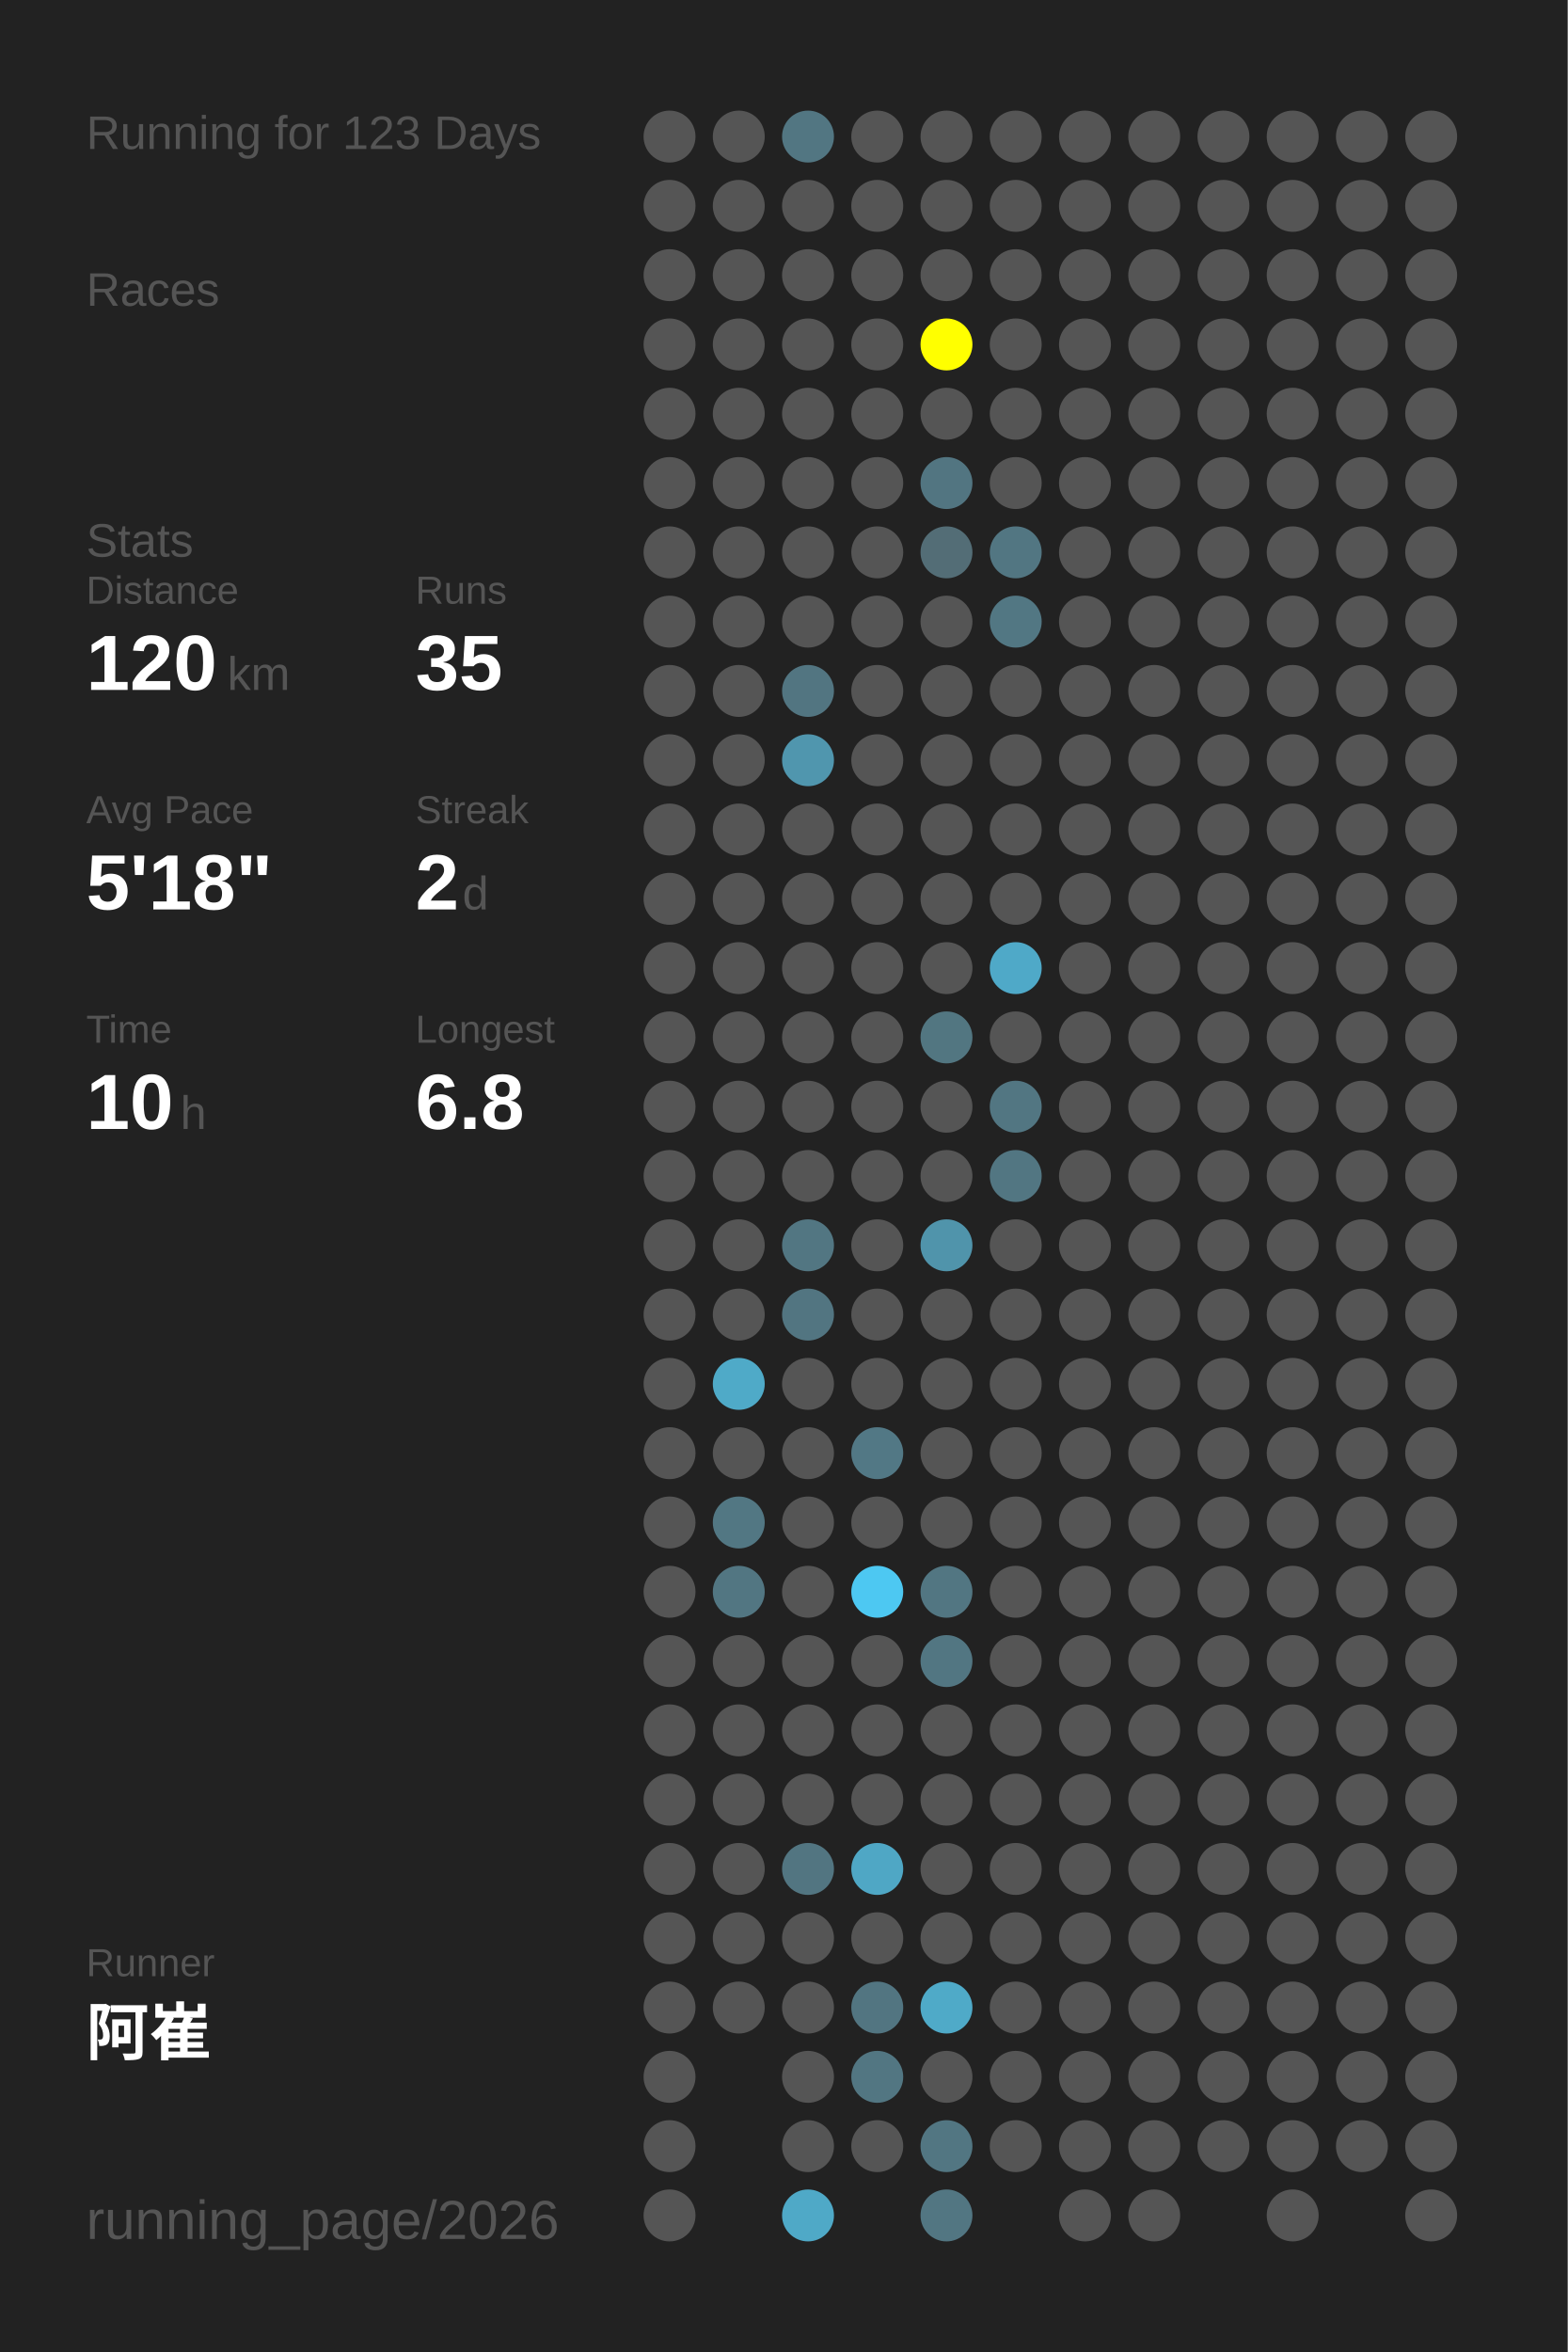
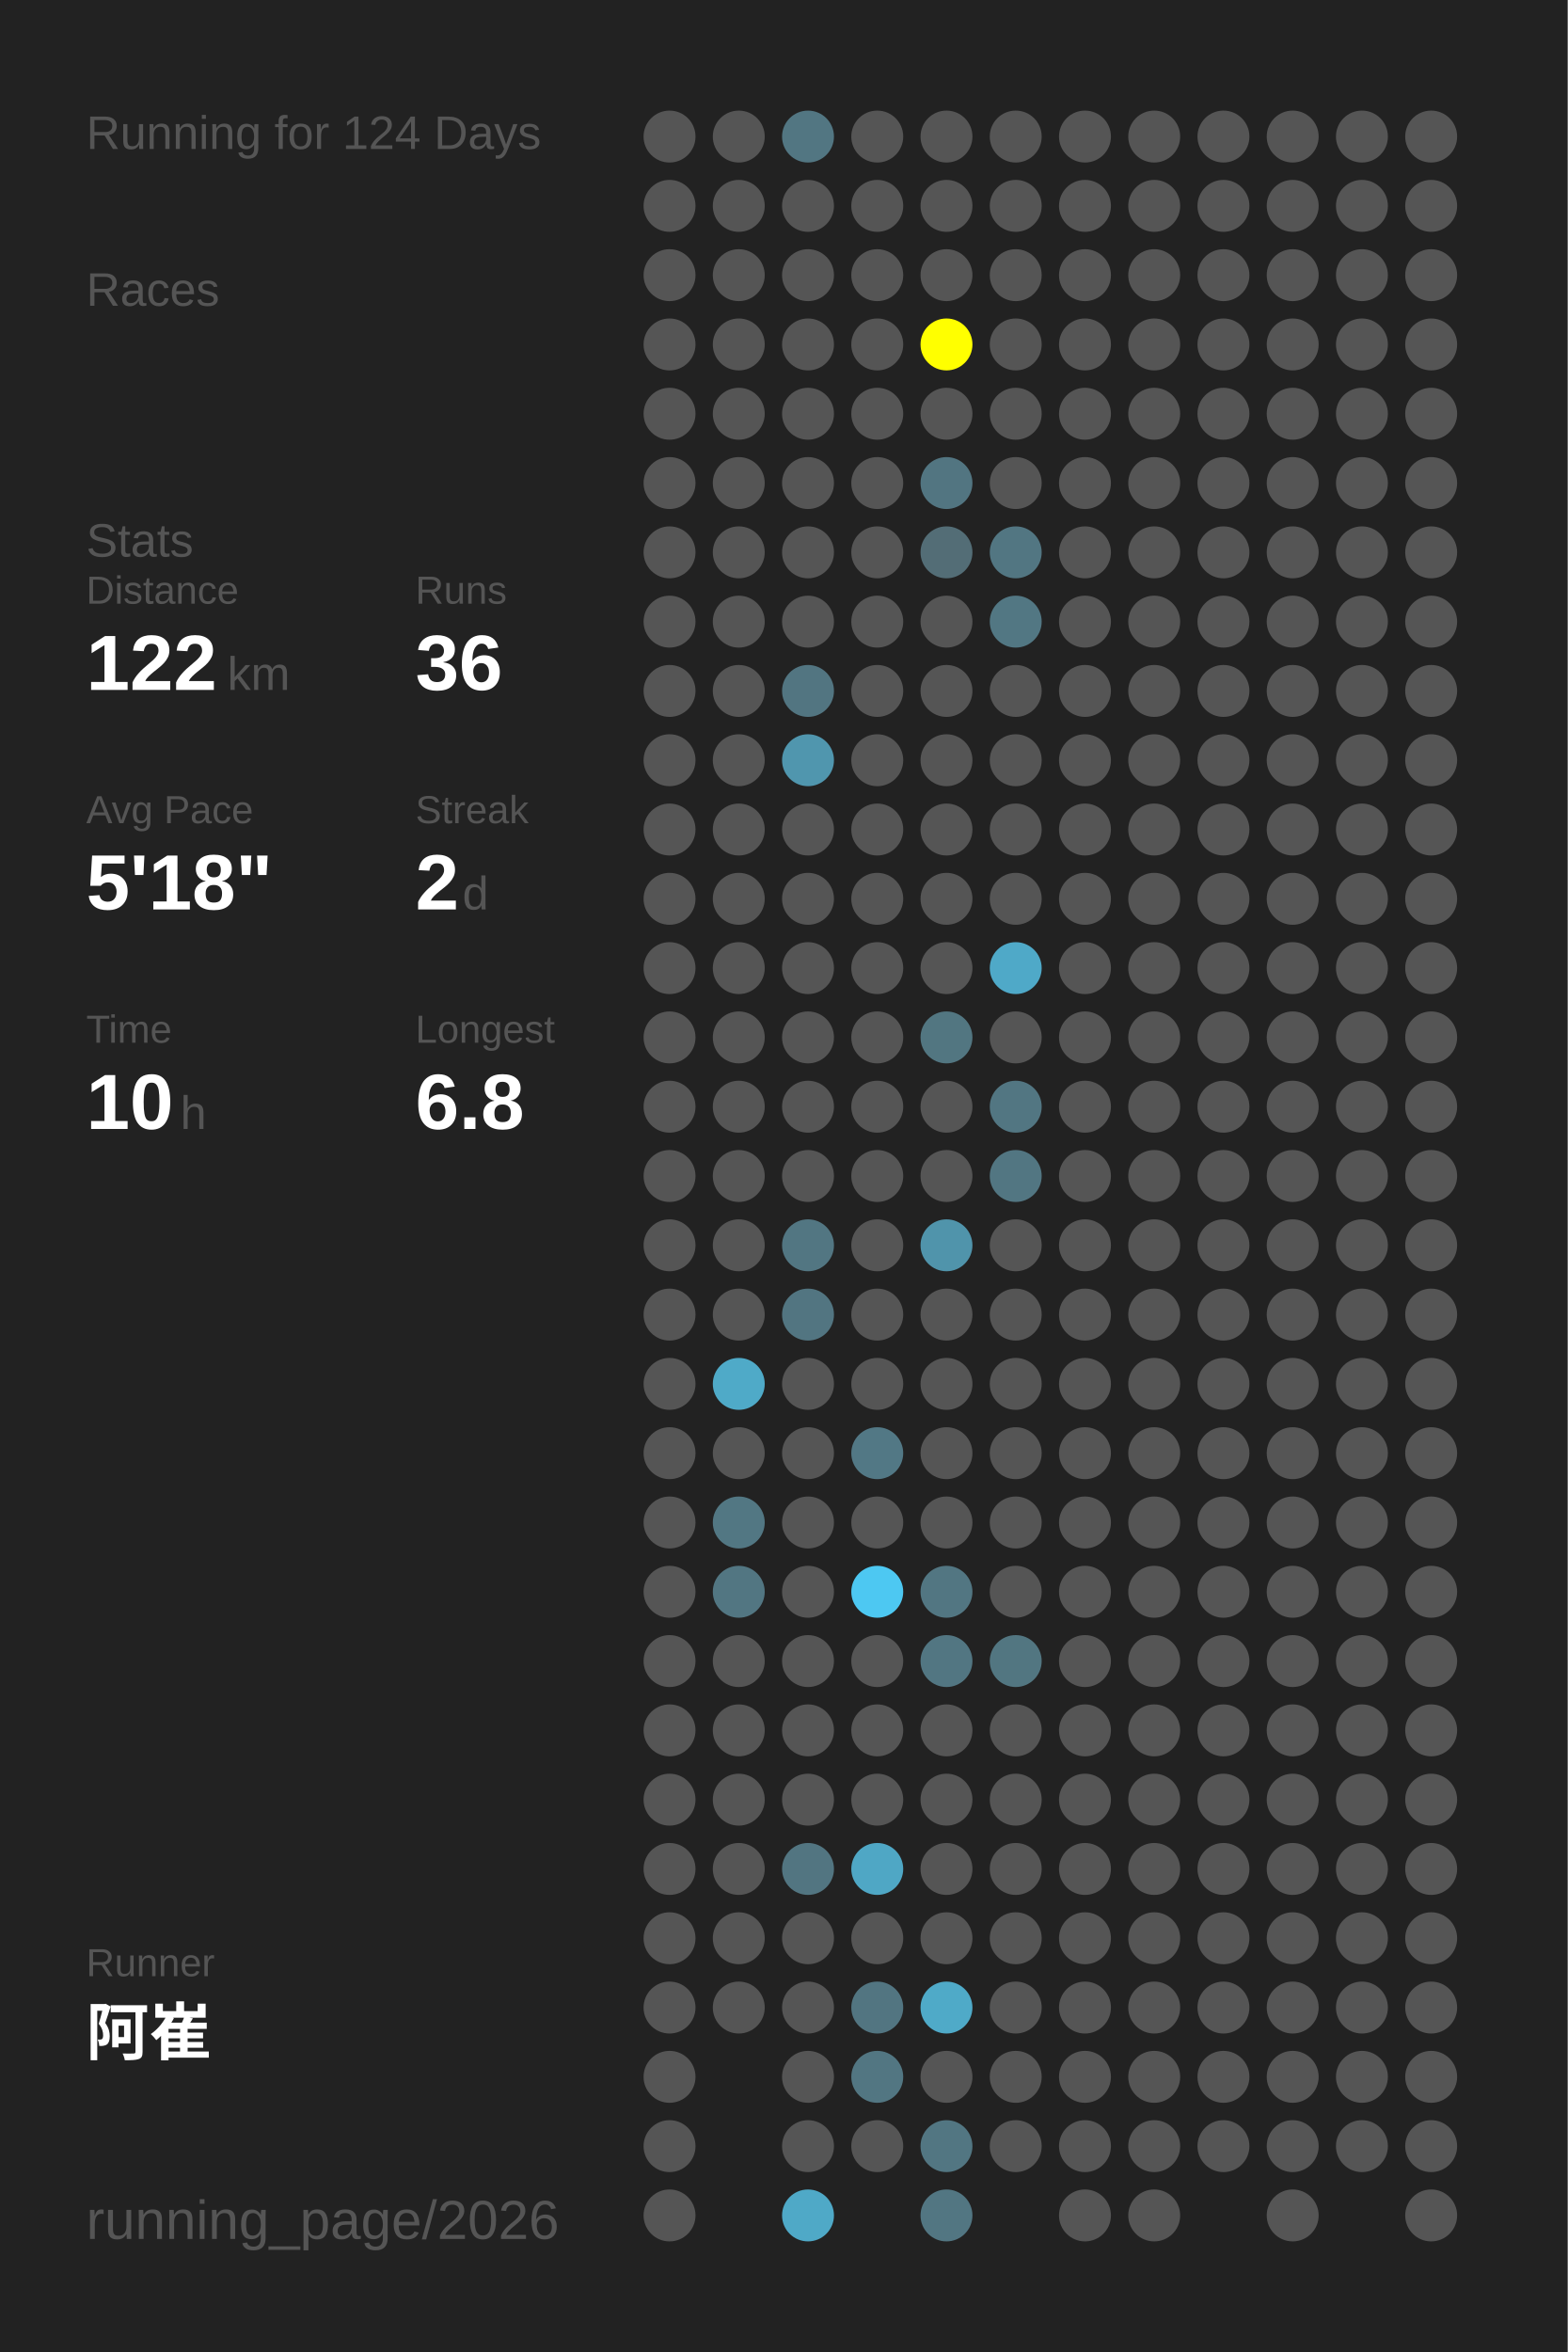
<svg xmlns="http://www.w3.org/2000/svg" baseProfile="full" height="300mm" version="1.1" viewBox="0,0,200,300" width="200mm">
  <defs />
  <rect fill="#222222" height="300" width="200" x="0" y="0" />
-   <text fill="#555555" style="font-size:6px; font-family:Arial;" x="11" y="19">Running for 123 Days</text>
+   <text fill="#555555" style="font-size:6px; font-family:Arial;" x="11" y="19">Running for 124 Days</text>
  <text fill="#555555" style="font-size:6px; font-family:Arial;" x="11" y="39">Races</text>
  <text fill="#555555" style="font-size:6px; font-family:Arial;" x="11" y="71">Stats</text>
  <text fill="#555555" style="font-size:5px; font-family:Arial;" x="11" y="77">Distance</text>
-   <text fill="#FFFFFF" style="font-size:10px; font-family:Arial; font-weight:bold;" x="11" y="88">120</text>
+   <text fill="#FFFFFF" style="font-size:10px; font-family:Arial; font-weight:bold;" x="11" y="88">122</text>
  <text fill="#555555" style="font-size:6px; font-family:Arial;" x="29" y="88">km</text>
  <text fill="#555555" style="font-size:5px; font-family:Arial;" x="53" y="77">Runs</text>
-   <text fill="#FFFFFF" style="font-size:10px; font-family:Arial; font-weight:bold;" x="53" y="88">35</text>
+   <text fill="#FFFFFF" style="font-size:10px; font-family:Arial; font-weight:bold;" x="53" y="88">36</text>
  <text fill="#555555" style="font-size:5px; font-family:Arial;" x="11" y="105">Avg Pace</text>
  <text fill="#FFFFFF" style="font-size:10px; font-family:Arial; font-weight:bold;" x="11" y="116">5'18"</text>
  <text fill="#555555" style="font-size:5px; font-family:Arial;" x="53" y="105">Streak</text>
  <text fill="#FFFFFF" style="font-size:10px; font-family:Arial; font-weight:bold;" x="53" y="116">2</text>
  <text fill="#555555" style="font-size:6px; font-family:Arial;" x="59" y="116">d</text>
  <text fill="#555555" style="font-size:5px; font-family:Arial;" x="11" y="133">Time</text>
  <text fill="#FFFFFF" style="font-size:10px; font-family:Arial; font-weight:bold;" x="11" y="144">10</text>
  <text fill="#555555" style="font-size:6px; font-family:Arial;" x="23" y="144">h</text>
  <text fill="#555555" style="font-size:5px; font-family:Arial;" x="53" y="133">Longest</text>
  <text fill="#FFFFFF" style="font-size:10px; font-family:Arial; font-weight:bold;" x="53" y="144">6.8</text>
  <text fill="#555555" style="font-size:5px; font-family:Arial;" x="11" y="252.065">Runner</text>
  <text fill="#FFFFFF" style="font-size:8px; font-family:Arial; font-weight:bold;" x="11" y="262.065">阿崔</text>
  <text fill="#555555" style="font-size:7px; font-family:Arial;" x="11" y="285.581">running_page/2026</text>
  <circle cx="85.417" cy="17.419" fill="#555555" r="3.312" />
  <circle cx="85.417" cy="26.258" fill="#555555" r="3.312" />
  <circle cx="85.417" cy="35.097" fill="#555555" r="3.312" />
  <circle cx="85.417" cy="43.935" fill="#555555" r="3.312" />
  <circle cx="85.417" cy="52.774" fill="#555555" r="3.312" />
  <circle cx="85.417" cy="61.613" fill="#555555" r="3.312" />
  <circle cx="85.417" cy="70.452" fill="#555555" r="3.312" />
  <circle cx="85.417" cy="79.29" fill="#555555" r="3.312" />
  <circle cx="85.417" cy="88.129" fill="#555555" r="3.312" />
  <circle cx="85.417" cy="96.968" fill="#555555" r="3.312" />
  <circle cx="85.417" cy="105.806" fill="#555555" r="3.312" />
  <circle cx="85.417" cy="114.645" fill="#555555" r="3.312" />
  <circle cx="85.417" cy="123.484" fill="#555555" r="3.312" />
  <circle cx="85.417" cy="132.323" fill="#555555" r="3.312" />
  <circle cx="85.417" cy="141.161" fill="#555555" r="3.312" />
  <circle cx="85.417" cy="150" fill="#555555" r="3.312" />
  <circle cx="85.417" cy="158.839" fill="#555555" r="3.312" />
  <circle cx="85.417" cy="167.677" fill="#555555" r="3.312" />
  <circle cx="85.417" cy="176.516" fill="#555555" r="3.312" />
  <circle cx="85.417" cy="185.355" fill="#555555" r="3.312" />
  <circle cx="85.417" cy="194.194" fill="#555555" r="3.312" />
  <circle cx="85.417" cy="203.032" fill="#555555" r="3.312" />
  <circle cx="85.417" cy="211.871" fill="#555555" r="3.312" />
  <circle cx="85.417" cy="220.71" fill="#555555" r="3.312" />
  <circle cx="85.417" cy="229.548" fill="#555555" r="3.312" />
  <circle cx="85.417" cy="238.387" fill="#555555" r="3.312" />
  <circle cx="85.417" cy="247.226" fill="#555555" r="3.312" />
  <circle cx="85.417" cy="256.065" fill="#555555" r="3.312" />
  <circle cx="85.417" cy="264.903" fill="#555555" r="3.312" />
  <circle cx="85.417" cy="273.742" fill="#555555" r="3.312" />
  <circle cx="85.417" cy="282.581" fill="#555555" r="3.312" />
  <circle cx="94.25" cy="17.419" fill="#555555" r="3.312" />
  <circle cx="94.25" cy="26.258" fill="#555555" r="3.312" />
  <circle cx="94.25" cy="35.097" fill="#555555" r="3.312" />
  <circle cx="94.25" cy="43.935" fill="#555555" r="3.312" />
  <circle cx="94.25" cy="52.774" fill="#555555" r="3.312" />
  <circle cx="94.25" cy="61.613" fill="#555555" r="3.312" />
  <circle cx="94.25" cy="70.452" fill="#555555" r="3.312" />
  <circle cx="94.25" cy="79.29" fill="#555555" r="3.312" />
  <circle cx="94.25" cy="88.129" fill="#555555" r="3.312" />
  <circle cx="94.25" cy="96.968" fill="#555555" r="3.312" />
  <circle cx="94.25" cy="105.806" fill="#555555" r="3.312" />
  <circle cx="94.25" cy="114.645" fill="#555555" r="3.312" />
  <circle cx="94.25" cy="123.484" fill="#555555" r="3.312" />
  <circle cx="94.25" cy="132.323" fill="#555555" r="3.312" />
  <circle cx="94.25" cy="141.161" fill="#555555" r="3.312" />
  <circle cx="94.25" cy="150" fill="#555555" r="3.312" />
  <circle cx="94.25" cy="158.839" fill="#555555" r="3.312" />
  <circle cx="94.25" cy="167.677" fill="#555555" r="3.312" />
  <circle cx="94.25" cy="176.516" fill="#4faac8" r="3.312" />
  <circle cx="94.25" cy="185.355" fill="#555555" r="3.312" />
  <circle cx="94.25" cy="194.194" fill="#527783" r="3.312" />
  <circle cx="94.25" cy="203.032" fill="#527682" r="3.312" />
  <circle cx="94.25" cy="211.871" fill="#555555" r="3.312" />
  <circle cx="94.25" cy="220.71" fill="#555555" r="3.312" />
  <circle cx="94.25" cy="229.548" fill="#555555" r="3.312" />
  <circle cx="94.25" cy="238.387" fill="#555555" r="3.312" />
  <circle cx="94.25" cy="247.226" fill="#555555" r="3.312" />
  <circle cx="94.25" cy="256.065" fill="#555555" r="3.312" />
  <circle cx="103.083" cy="17.419" fill="#527682" r="3.312" />
  <circle cx="103.083" cy="26.258" fill="#555555" r="3.312" />
  <circle cx="103.083" cy="35.097" fill="#555555" r="3.312" />
  <circle cx="103.083" cy="43.935" fill="#555555" r="3.312" />
  <circle cx="103.083" cy="52.774" fill="#555555" r="3.312" />
  <circle cx="103.083" cy="61.613" fill="#555555" r="3.312" />
  <circle cx="103.083" cy="70.452" fill="#555555" r="3.312" />
  <circle cx="103.083" cy="79.29" fill="#555555" r="3.312" />
  <circle cx="103.083" cy="88.129" fill="#527581" r="3.312" />
  <circle cx="103.083" cy="96.968" fill="#5096ae" r="3.312" />
  <circle cx="103.083" cy="105.806" fill="#555555" r="3.312" />
  <circle cx="103.083" cy="114.645" fill="#555555" r="3.312" />
  <circle cx="103.083" cy="123.484" fill="#555555" r="3.312" />
  <circle cx="103.083" cy="132.323" fill="#555555" r="3.312" />
  <circle cx="103.083" cy="141.161" fill="#555555" r="3.312" />
  <circle cx="103.083" cy="150" fill="#555555" r="3.312" />
  <circle cx="103.083" cy="158.839" fill="#527682" r="3.312" />
  <circle cx="103.083" cy="167.677" fill="#527581" r="3.312" />
  <circle cx="103.083" cy="176.516" fill="#555555" r="3.312" />
  <circle cx="103.083" cy="185.355" fill="#555555" r="3.312" />
  <circle cx="103.083" cy="194.194" fill="#555555" r="3.312" />
  <circle cx="103.083" cy="203.032" fill="#555555" r="3.312" />
  <circle cx="103.083" cy="211.871" fill="#555555" r="3.312" />
  <circle cx="103.083" cy="220.71" fill="#555555" r="3.312" />
  <circle cx="103.083" cy="229.548" fill="#555555" r="3.312" />
  <circle cx="103.083" cy="238.387" fill="#527581" r="3.312" />
  <circle cx="103.083" cy="247.226" fill="#555555" r="3.312" />
  <circle cx="103.083" cy="256.065" fill="#555555" r="3.312" />
  <circle cx="103.083" cy="264.903" fill="#555555" r="3.312" />
  <circle cx="103.083" cy="273.742" fill="#555555" r="3.312" />
  <circle cx="103.083" cy="282.581" fill="#4fa9c7" r="3.312" />
  <circle cx="111.917" cy="17.419" fill="#555555" r="3.312" />
  <circle cx="111.917" cy="26.258" fill="#555555" r="3.312" />
  <circle cx="111.917" cy="35.097" fill="#555555" r="3.312" />
  <circle cx="111.917" cy="43.935" fill="#555555" r="3.312" />
  <circle cx="111.917" cy="52.774" fill="#555555" r="3.312" />
  <circle cx="111.917" cy="61.613" fill="#555555" r="3.312" />
  <circle cx="111.917" cy="70.452" fill="#555555" r="3.312" />
  <circle cx="111.917" cy="79.29" fill="#555555" r="3.312" />
  <circle cx="111.917" cy="88.129" fill="#555555" r="3.312" />
  <circle cx="111.917" cy="96.968" fill="#555555" r="3.312" />
  <circle cx="111.917" cy="105.806" fill="#555555" r="3.312" />
  <circle cx="111.917" cy="114.645" fill="#555555" r="3.312" />
  <circle cx="111.917" cy="123.484" fill="#555555" r="3.312" />
  <circle cx="111.917" cy="132.323" fill="#555555" r="3.312" />
  <circle cx="111.917" cy="141.161" fill="#555555" r="3.312" />
  <circle cx="111.917" cy="150" fill="#555555" r="3.312" />
  <circle cx="111.917" cy="158.839" fill="#555555" r="3.312" />
  <circle cx="111.917" cy="167.677" fill="#555555" r="3.312" />
  <circle cx="111.917" cy="176.516" fill="#555555" r="3.312" />
  <circle cx="111.917" cy="185.355" fill="#527885" r="3.312" />
  <circle cx="111.917" cy="194.194" fill="#555555" r="3.312" />
  <circle cx="111.917" cy="203.032" fill="#4dc8f2" r="3.312" />
  <circle cx="111.917" cy="211.871" fill="#555555" r="3.312" />
  <circle cx="111.917" cy="220.71" fill="#555555" r="3.312" />
  <circle cx="111.917" cy="229.548" fill="#555555" r="3.312" />
  <circle cx="111.917" cy="238.387" fill="#4fa7c5" r="3.312" />
  <circle cx="111.917" cy="247.226" fill="#555555" r="3.312" />
  <circle cx="111.917" cy="256.065" fill="#527581" r="3.312" />
  <circle cx="111.917" cy="264.903" fill="#527682" r="3.312" />
  <circle cx="111.917" cy="273.742" fill="#555555" r="3.312" />
  <circle cx="120.75" cy="17.419" fill="#555555" r="3.312" />
  <circle cx="120.75" cy="26.258" fill="#555555" r="3.312" />
  <circle cx="120.75" cy="35.097" fill="#555555" r="3.312" />
  <circle cx="120.75" cy="43.935" fill="#FFFF00" r="3.312" />
  <circle cx="120.75" cy="52.774" fill="#555555" r="3.312" />
  <circle cx="120.75" cy="61.613" fill="#527581" r="3.312" />
  <circle cx="120.75" cy="70.452" fill="#536d76" r="3.312" />
  <circle cx="120.75" cy="79.29" fill="#555555" r="3.312" />
  <circle cx="120.75" cy="88.129" fill="#555555" r="3.312" />
  <circle cx="120.75" cy="96.968" fill="#555555" r="3.312" />
  <circle cx="120.75" cy="105.806" fill="#555555" r="3.312" />
  <circle cx="120.75" cy="114.645" fill="#555555" r="3.312" />
  <circle cx="120.75" cy="123.484" fill="#555555" r="3.312" />
  <circle cx="120.75" cy="132.323" fill="#527681" r="3.312" />
  <circle cx="120.75" cy="141.161" fill="#555555" r="3.312" />
  <circle cx="120.75" cy="150" fill="#555555" r="3.312" />
  <circle cx="120.75" cy="158.839" fill="#5094ab" r="3.312" />
  <circle cx="120.75" cy="167.677" fill="#555555" r="3.312" />
  <circle cx="120.75" cy="176.516" fill="#555555" r="3.312" />
  <circle cx="120.75" cy="185.355" fill="#555555" r="3.312" />
  <circle cx="120.75" cy="194.194" fill="#555555" r="3.312" />
  <circle cx="120.75" cy="203.032" fill="#527682" r="3.312" />
  <circle cx="120.75" cy="211.871" fill="#527682" r="3.312" />
  <circle cx="120.75" cy="220.71" fill="#555555" r="3.312" />
  <circle cx="120.75" cy="229.548" fill="#555555" r="3.312" />
  <circle cx="120.75" cy="238.387" fill="#555555" r="3.312" />
  <circle cx="120.75" cy="247.226" fill="#555555" r="3.312" />
  <circle cx="120.75" cy="256.065" fill="#4faac8" r="3.312" />
  <circle cx="120.75" cy="264.903" fill="#555555" r="3.312" />
  <circle cx="120.75" cy="273.742" fill="#527682" r="3.312" />
  <circle cx="120.75" cy="282.581" fill="#527682" r="3.312" />
  <circle cx="129.583" cy="17.419" fill="#555555" r="3.312" />
  <circle cx="129.583" cy="26.258" fill="#555555" r="3.312" />
  <circle cx="129.583" cy="35.097" fill="#555555" r="3.312" />
  <circle cx="129.583" cy="43.935" fill="#555555" r="3.312" />
  <circle cx="129.583" cy="52.774" fill="#555555" r="3.312" />
  <circle cx="129.583" cy="61.613" fill="#555555" r="3.312" />
  <circle cx="129.583" cy="70.452" fill="#527682" r="3.312" />
  <circle cx="129.583" cy="79.29" fill="#527783" r="3.312" />
  <circle cx="129.583" cy="88.129" fill="#555555" r="3.312" />
  <circle cx="129.583" cy="96.968" fill="#555555" r="3.312" />
  <circle cx="129.583" cy="105.806" fill="#555555" r="3.312" />
  <circle cx="129.583" cy="114.645" fill="#555555" r="3.312" />
  <circle cx="129.583" cy="123.484" fill="#4fa9c8" r="3.312" />
  <circle cx="129.583" cy="132.323" fill="#555555" r="3.312" />
  <circle cx="129.583" cy="141.161" fill="#527682" r="3.312" />
  <circle cx="129.583" cy="150" fill="#527682" r="3.312" />
  <circle cx="129.583" cy="158.839" fill="#555555" r="3.312" />
  <circle cx="129.583" cy="167.677" fill="#555555" r="3.312" />
  <circle cx="129.583" cy="176.516" fill="#555555" r="3.312" />
  <circle cx="129.583" cy="185.355" fill="#555555" r="3.312" />
  <circle cx="129.583" cy="194.194" fill="#555555" r="3.312" />
  <circle cx="129.583" cy="203.032" fill="#555555" r="3.312" />
-   <circle cx="129.583" cy="211.871" fill="#555555" r="3.312" />
+   <circle cx="129.583" cy="211.871" fill="#527681" r="3.312" />
  <circle cx="129.583" cy="220.71" fill="#555555" r="3.312" />
  <circle cx="129.583" cy="229.548" fill="#555555" r="3.312" />
  <circle cx="129.583" cy="238.387" fill="#555555" r="3.312" />
  <circle cx="129.583" cy="247.226" fill="#555555" r="3.312" />
  <circle cx="129.583" cy="256.065" fill="#555555" r="3.312" />
  <circle cx="129.583" cy="264.903" fill="#555555" r="3.312" />
  <circle cx="129.583" cy="273.742" fill="#555555" r="3.312" />
  <circle cx="138.417" cy="17.419" fill="#555555" r="3.312" />
  <circle cx="138.417" cy="26.258" fill="#555555" r="3.312" />
  <circle cx="138.417" cy="35.097" fill="#555555" r="3.312" />
  <circle cx="138.417" cy="43.935" fill="#555555" r="3.312" />
  <circle cx="138.417" cy="52.774" fill="#555555" r="3.312" />
  <circle cx="138.417" cy="61.613" fill="#555555" r="3.312" />
  <circle cx="138.417" cy="70.452" fill="#555555" r="3.312" />
  <circle cx="138.417" cy="79.29" fill="#555555" r="3.312" />
  <circle cx="138.417" cy="88.129" fill="#555555" r="3.312" />
  <circle cx="138.417" cy="96.968" fill="#555555" r="3.312" />
  <circle cx="138.417" cy="105.806" fill="#555555" r="3.312" />
  <circle cx="138.417" cy="114.645" fill="#555555" r="3.312" />
  <circle cx="138.417" cy="123.484" fill="#555555" r="3.312" />
  <circle cx="138.417" cy="132.323" fill="#555555" r="3.312" />
  <circle cx="138.417" cy="141.161" fill="#555555" r="3.312" />
  <circle cx="138.417" cy="150" fill="#555555" r="3.312" />
  <circle cx="138.417" cy="158.839" fill="#555555" r="3.312" />
  <circle cx="138.417" cy="167.677" fill="#555555" r="3.312" />
  <circle cx="138.417" cy="176.516" fill="#555555" r="3.312" />
  <circle cx="138.417" cy="185.355" fill="#555555" r="3.312" />
  <circle cx="138.417" cy="194.194" fill="#555555" r="3.312" />
  <circle cx="138.417" cy="203.032" fill="#555555" r="3.312" />
  <circle cx="138.417" cy="211.871" fill="#555555" r="3.312" />
  <circle cx="138.417" cy="220.71" fill="#555555" r="3.312" />
  <circle cx="138.417" cy="229.548" fill="#555555" r="3.312" />
  <circle cx="138.417" cy="238.387" fill="#555555" r="3.312" />
  <circle cx="138.417" cy="247.226" fill="#555555" r="3.312" />
  <circle cx="138.417" cy="256.065" fill="#555555" r="3.312" />
  <circle cx="138.417" cy="264.903" fill="#555555" r="3.312" />
  <circle cx="138.417" cy="273.742" fill="#555555" r="3.312" />
  <circle cx="138.417" cy="282.581" fill="#555555" r="3.312" />
  <circle cx="147.25" cy="17.419" fill="#555555" r="3.312" />
  <circle cx="147.25" cy="26.258" fill="#555555" r="3.312" />
  <circle cx="147.25" cy="35.097" fill="#555555" r="3.312" />
  <circle cx="147.25" cy="43.935" fill="#555555" r="3.312" />
  <circle cx="147.25" cy="52.774" fill="#555555" r="3.312" />
  <circle cx="147.25" cy="61.613" fill="#555555" r="3.312" />
  <circle cx="147.25" cy="70.452" fill="#555555" r="3.312" />
  <circle cx="147.25" cy="79.29" fill="#555555" r="3.312" />
  <circle cx="147.25" cy="88.129" fill="#555555" r="3.312" />
  <circle cx="147.25" cy="96.968" fill="#555555" r="3.312" />
  <circle cx="147.25" cy="105.806" fill="#555555" r="3.312" />
  <circle cx="147.25" cy="114.645" fill="#555555" r="3.312" />
  <circle cx="147.25" cy="123.484" fill="#555555" r="3.312" />
  <circle cx="147.25" cy="132.323" fill="#555555" r="3.312" />
  <circle cx="147.25" cy="141.161" fill="#555555" r="3.312" />
  <circle cx="147.25" cy="150" fill="#555555" r="3.312" />
  <circle cx="147.25" cy="158.839" fill="#555555" r="3.312" />
  <circle cx="147.25" cy="167.677" fill="#555555" r="3.312" />
  <circle cx="147.25" cy="176.516" fill="#555555" r="3.312" />
  <circle cx="147.25" cy="185.355" fill="#555555" r="3.312" />
  <circle cx="147.25" cy="194.194" fill="#555555" r="3.312" />
  <circle cx="147.25" cy="203.032" fill="#555555" r="3.312" />
  <circle cx="147.25" cy="211.871" fill="#555555" r="3.312" />
  <circle cx="147.25" cy="220.71" fill="#555555" r="3.312" />
  <circle cx="147.25" cy="229.548" fill="#555555" r="3.312" />
  <circle cx="147.25" cy="238.387" fill="#555555" r="3.312" />
  <circle cx="147.25" cy="247.226" fill="#555555" r="3.312" />
  <circle cx="147.25" cy="256.065" fill="#555555" r="3.312" />
  <circle cx="147.25" cy="264.903" fill="#555555" r="3.312" />
  <circle cx="147.25" cy="273.742" fill="#555555" r="3.312" />
  <circle cx="147.25" cy="282.581" fill="#555555" r="3.312" />
  <circle cx="156.083" cy="17.419" fill="#555555" r="3.312" />
  <circle cx="156.083" cy="26.258" fill="#555555" r="3.312" />
  <circle cx="156.083" cy="35.097" fill="#555555" r="3.312" />
  <circle cx="156.083" cy="43.935" fill="#555555" r="3.312" />
  <circle cx="156.083" cy="52.774" fill="#555555" r="3.312" />
  <circle cx="156.083" cy="61.613" fill="#555555" r="3.312" />
  <circle cx="156.083" cy="70.452" fill="#555555" r="3.312" />
  <circle cx="156.083" cy="79.29" fill="#555555" r="3.312" />
  <circle cx="156.083" cy="88.129" fill="#555555" r="3.312" />
  <circle cx="156.083" cy="96.968" fill="#555555" r="3.312" />
  <circle cx="156.083" cy="105.806" fill="#555555" r="3.312" />
  <circle cx="156.083" cy="114.645" fill="#555555" r="3.312" />
  <circle cx="156.083" cy="123.484" fill="#555555" r="3.312" />
  <circle cx="156.083" cy="132.323" fill="#555555" r="3.312" />
  <circle cx="156.083" cy="141.161" fill="#555555" r="3.312" />
  <circle cx="156.083" cy="150" fill="#555555" r="3.312" />
  <circle cx="156.083" cy="158.839" fill="#555555" r="3.312" />
  <circle cx="156.083" cy="167.677" fill="#555555" r="3.312" />
  <circle cx="156.083" cy="176.516" fill="#555555" r="3.312" />
  <circle cx="156.083" cy="185.355" fill="#555555" r="3.312" />
  <circle cx="156.083" cy="194.194" fill="#555555" r="3.312" />
  <circle cx="156.083" cy="203.032" fill="#555555" r="3.312" />
  <circle cx="156.083" cy="211.871" fill="#555555" r="3.312" />
  <circle cx="156.083" cy="220.71" fill="#555555" r="3.312" />
  <circle cx="156.083" cy="229.548" fill="#555555" r="3.312" />
  <circle cx="156.083" cy="238.387" fill="#555555" r="3.312" />
  <circle cx="156.083" cy="247.226" fill="#555555" r="3.312" />
  <circle cx="156.083" cy="256.065" fill="#555555" r="3.312" />
  <circle cx="156.083" cy="264.903" fill="#555555" r="3.312" />
  <circle cx="156.083" cy="273.742" fill="#555555" r="3.312" />
  <circle cx="164.917" cy="17.419" fill="#555555" r="3.312" />
  <circle cx="164.917" cy="26.258" fill="#555555" r="3.312" />
  <circle cx="164.917" cy="35.097" fill="#555555" r="3.312" />
  <circle cx="164.917" cy="43.935" fill="#555555" r="3.312" />
  <circle cx="164.917" cy="52.774" fill="#555555" r="3.312" />
  <circle cx="164.917" cy="61.613" fill="#555555" r="3.312" />
  <circle cx="164.917" cy="70.452" fill="#555555" r="3.312" />
  <circle cx="164.917" cy="79.29" fill="#555555" r="3.312" />
  <circle cx="164.917" cy="88.129" fill="#555555" r="3.312" />
  <circle cx="164.917" cy="96.968" fill="#555555" r="3.312" />
  <circle cx="164.917" cy="105.806" fill="#555555" r="3.312" />
  <circle cx="164.917" cy="114.645" fill="#555555" r="3.312" />
  <circle cx="164.917" cy="123.484" fill="#555555" r="3.312" />
  <circle cx="164.917" cy="132.323" fill="#555555" r="3.312" />
  <circle cx="164.917" cy="141.161" fill="#555555" r="3.312" />
  <circle cx="164.917" cy="150" fill="#555555" r="3.312" />
  <circle cx="164.917" cy="158.839" fill="#555555" r="3.312" />
  <circle cx="164.917" cy="167.677" fill="#555555" r="3.312" />
  <circle cx="164.917" cy="176.516" fill="#555555" r="3.312" />
  <circle cx="164.917" cy="185.355" fill="#555555" r="3.312" />
  <circle cx="164.917" cy="194.194" fill="#555555" r="3.312" />
  <circle cx="164.917" cy="203.032" fill="#555555" r="3.312" />
  <circle cx="164.917" cy="211.871" fill="#555555" r="3.312" />
  <circle cx="164.917" cy="220.71" fill="#555555" r="3.312" />
  <circle cx="164.917" cy="229.548" fill="#555555" r="3.312" />
  <circle cx="164.917" cy="238.387" fill="#555555" r="3.312" />
  <circle cx="164.917" cy="247.226" fill="#555555" r="3.312" />
  <circle cx="164.917" cy="256.065" fill="#555555" r="3.312" />
  <circle cx="164.917" cy="264.903" fill="#555555" r="3.312" />
  <circle cx="164.917" cy="273.742" fill="#555555" r="3.312" />
  <circle cx="164.917" cy="282.581" fill="#555555" r="3.312" />
  <circle cx="173.75" cy="17.419" fill="#555555" r="3.312" />
  <circle cx="173.75" cy="26.258" fill="#555555" r="3.312" />
  <circle cx="173.75" cy="35.097" fill="#555555" r="3.312" />
  <circle cx="173.75" cy="43.935" fill="#555555" r="3.312" />
  <circle cx="173.75" cy="52.774" fill="#555555" r="3.312" />
  <circle cx="173.75" cy="61.613" fill="#555555" r="3.312" />
  <circle cx="173.75" cy="70.452" fill="#555555" r="3.312" />
  <circle cx="173.75" cy="79.29" fill="#555555" r="3.312" />
  <circle cx="173.75" cy="88.129" fill="#555555" r="3.312" />
  <circle cx="173.75" cy="96.968" fill="#555555" r="3.312" />
  <circle cx="173.75" cy="105.806" fill="#555555" r="3.312" />
  <circle cx="173.75" cy="114.645" fill="#555555" r="3.312" />
  <circle cx="173.75" cy="123.484" fill="#555555" r="3.312" />
  <circle cx="173.75" cy="132.323" fill="#555555" r="3.312" />
  <circle cx="173.75" cy="141.161" fill="#555555" r="3.312" />
  <circle cx="173.75" cy="150" fill="#555555" r="3.312" />
  <circle cx="173.75" cy="158.839" fill="#555555" r="3.312" />
  <circle cx="173.75" cy="167.677" fill="#555555" r="3.312" />
  <circle cx="173.75" cy="176.516" fill="#555555" r="3.312" />
  <circle cx="173.75" cy="185.355" fill="#555555" r="3.312" />
  <circle cx="173.75" cy="194.194" fill="#555555" r="3.312" />
  <circle cx="173.75" cy="203.032" fill="#555555" r="3.312" />
  <circle cx="173.75" cy="211.871" fill="#555555" r="3.312" />
  <circle cx="173.75" cy="220.71" fill="#555555" r="3.312" />
  <circle cx="173.75" cy="229.548" fill="#555555" r="3.312" />
  <circle cx="173.75" cy="238.387" fill="#555555" r="3.312" />
  <circle cx="173.75" cy="247.226" fill="#555555" r="3.312" />
  <circle cx="173.75" cy="256.065" fill="#555555" r="3.312" />
  <circle cx="173.75" cy="264.903" fill="#555555" r="3.312" />
  <circle cx="173.75" cy="273.742" fill="#555555" r="3.312" />
  <circle cx="182.583" cy="17.419" fill="#555555" r="3.312" />
  <circle cx="182.583" cy="26.258" fill="#555555" r="3.312" />
  <circle cx="182.583" cy="35.097" fill="#555555" r="3.312" />
  <circle cx="182.583" cy="43.935" fill="#555555" r="3.312" />
  <circle cx="182.583" cy="52.774" fill="#555555" r="3.312" />
  <circle cx="182.583" cy="61.613" fill="#555555" r="3.312" />
  <circle cx="182.583" cy="70.452" fill="#555555" r="3.312" />
  <circle cx="182.583" cy="79.29" fill="#555555" r="3.312" />
  <circle cx="182.583" cy="88.129" fill="#555555" r="3.312" />
  <circle cx="182.583" cy="96.968" fill="#555555" r="3.312" />
  <circle cx="182.583" cy="105.806" fill="#555555" r="3.312" />
  <circle cx="182.583" cy="114.645" fill="#555555" r="3.312" />
  <circle cx="182.583" cy="123.484" fill="#555555" r="3.312" />
  <circle cx="182.583" cy="132.323" fill="#555555" r="3.312" />
  <circle cx="182.583" cy="141.161" fill="#555555" r="3.312" />
  <circle cx="182.583" cy="150" fill="#555555" r="3.312" />
  <circle cx="182.583" cy="158.839" fill="#555555" r="3.312" />
  <circle cx="182.583" cy="167.677" fill="#555555" r="3.312" />
  <circle cx="182.583" cy="176.516" fill="#555555" r="3.312" />
  <circle cx="182.583" cy="185.355" fill="#555555" r="3.312" />
  <circle cx="182.583" cy="194.194" fill="#555555" r="3.312" />
  <circle cx="182.583" cy="203.032" fill="#555555" r="3.312" />
  <circle cx="182.583" cy="211.871" fill="#555555" r="3.312" />
  <circle cx="182.583" cy="220.71" fill="#555555" r="3.312" />
  <circle cx="182.583" cy="229.548" fill="#555555" r="3.312" />
  <circle cx="182.583" cy="238.387" fill="#555555" r="3.312" />
  <circle cx="182.583" cy="247.226" fill="#555555" r="3.312" />
  <circle cx="182.583" cy="256.065" fill="#555555" r="3.312" />
  <circle cx="182.583" cy="264.903" fill="#555555" r="3.312" />
  <circle cx="182.583" cy="273.742" fill="#555555" r="3.312" />
  <circle cx="182.583" cy="282.581" fill="#555555" r="3.312" />
</svg>
